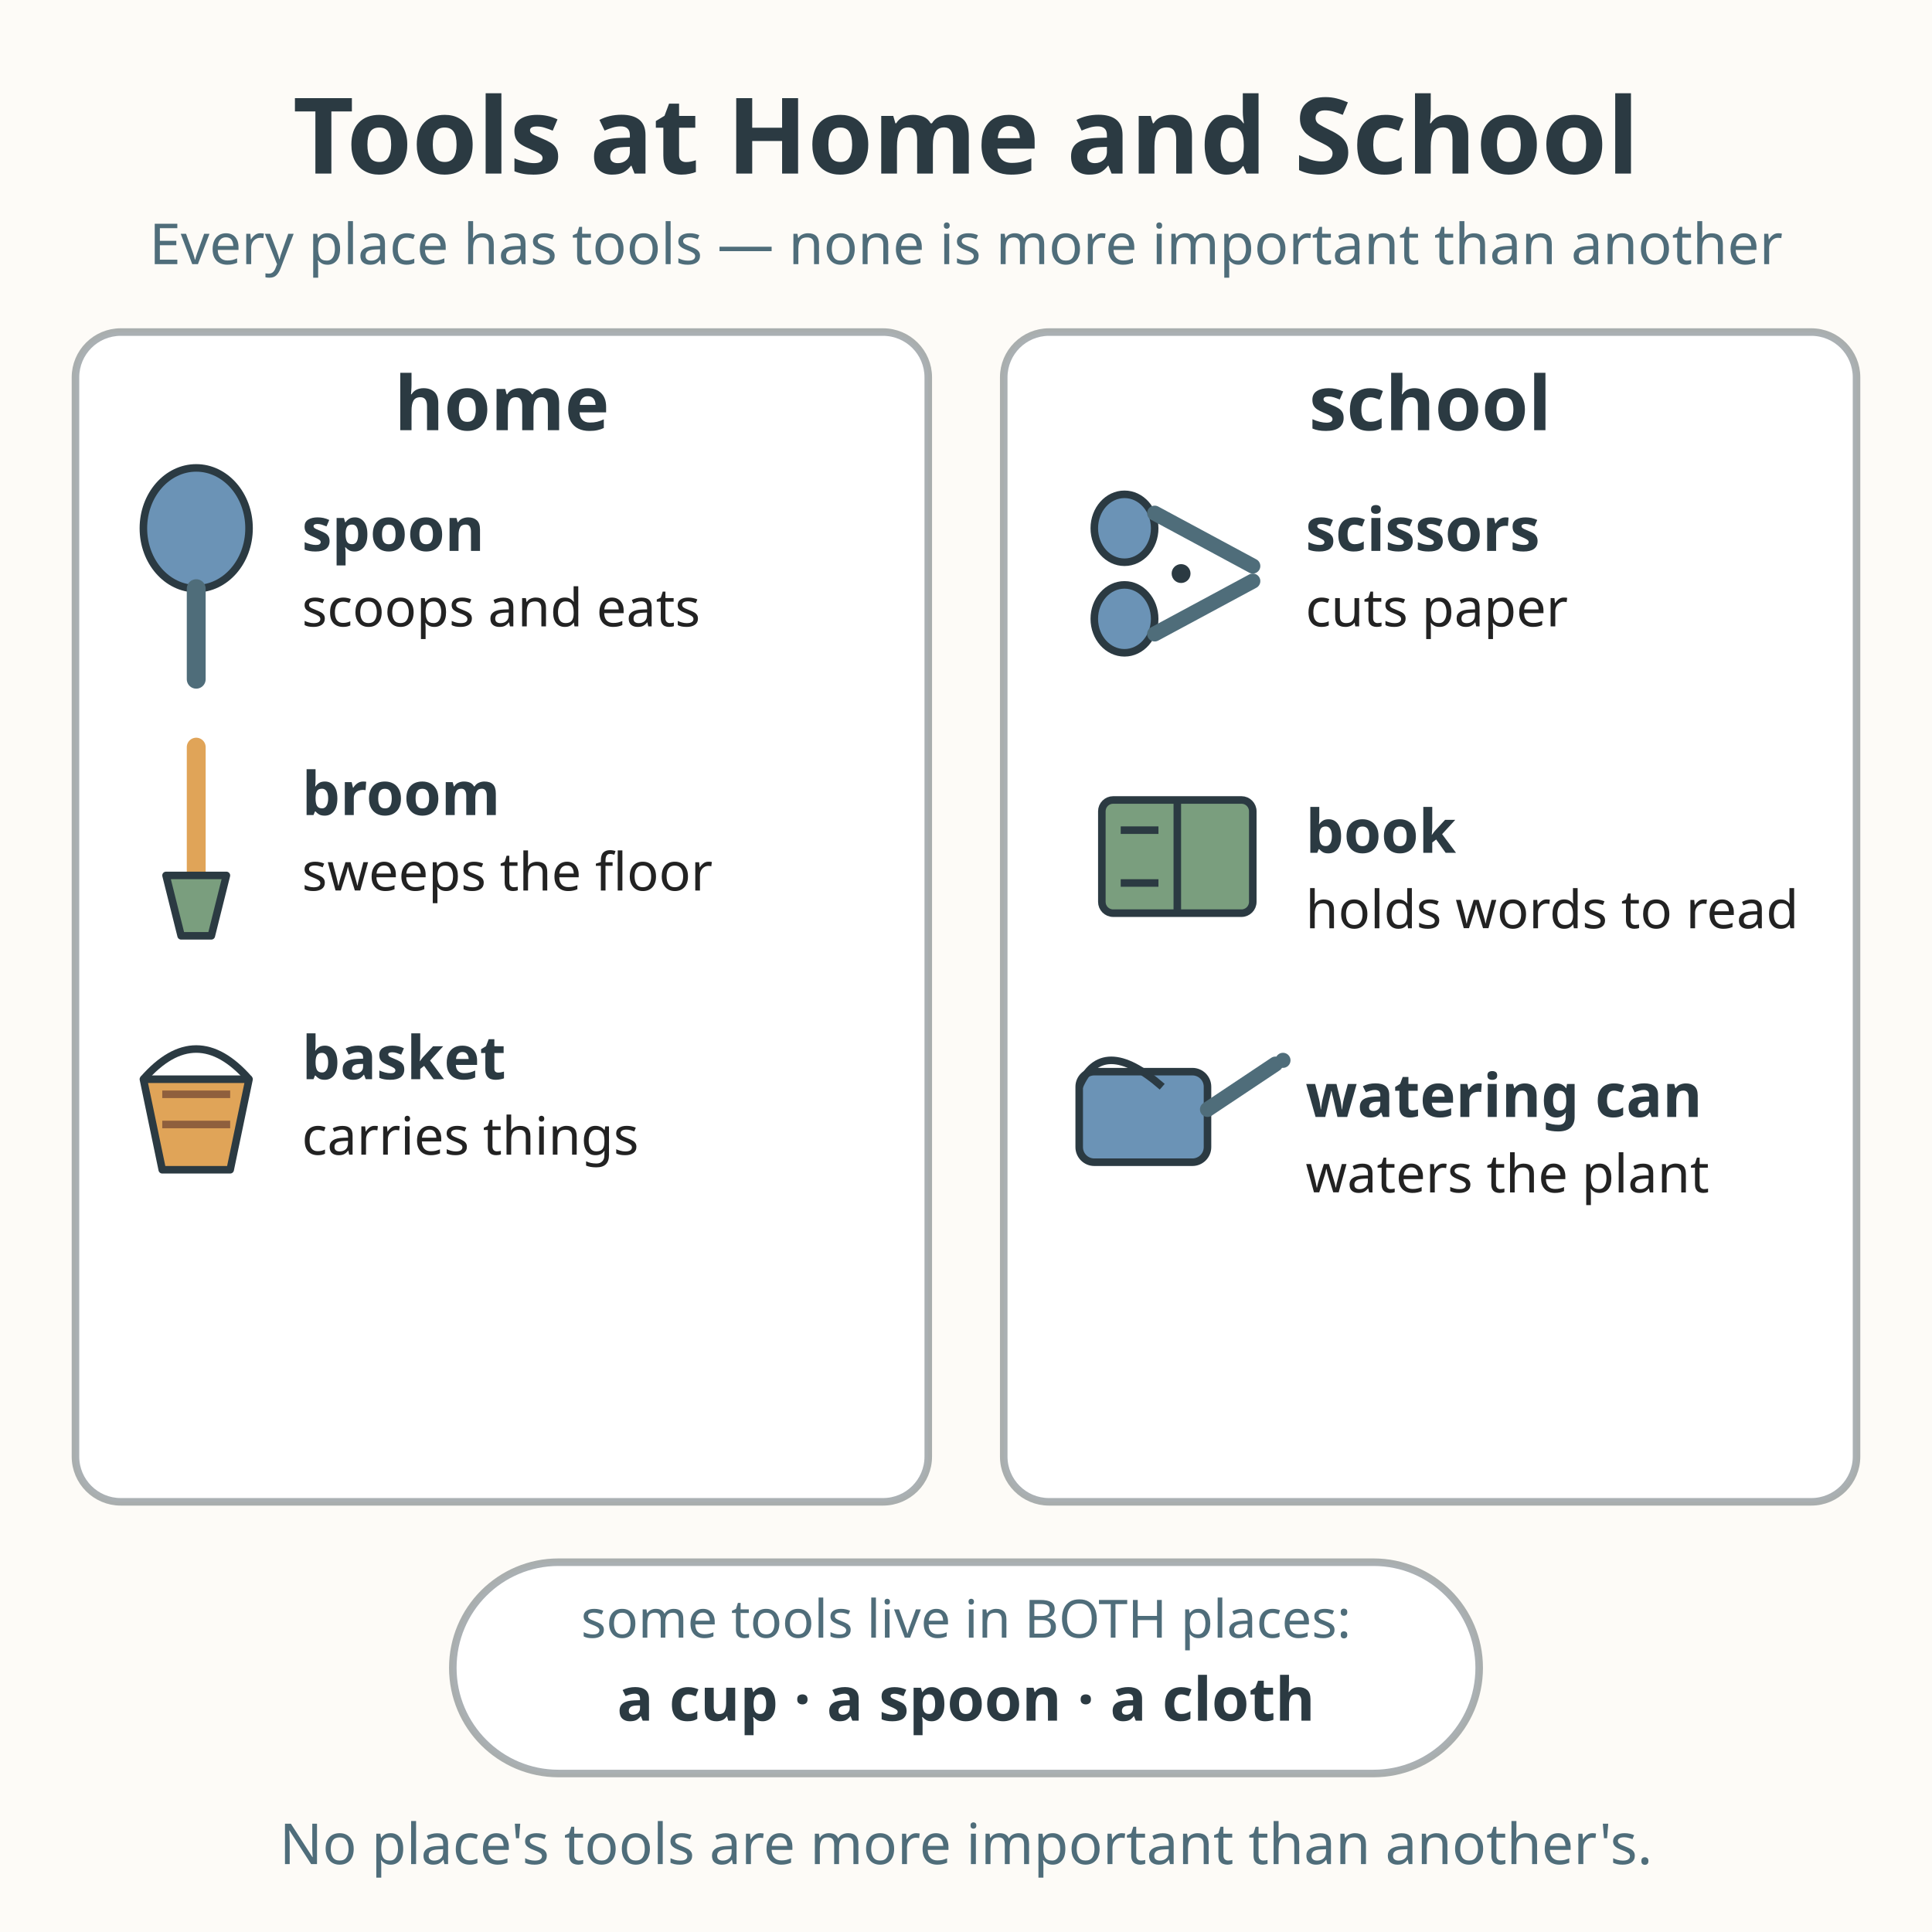
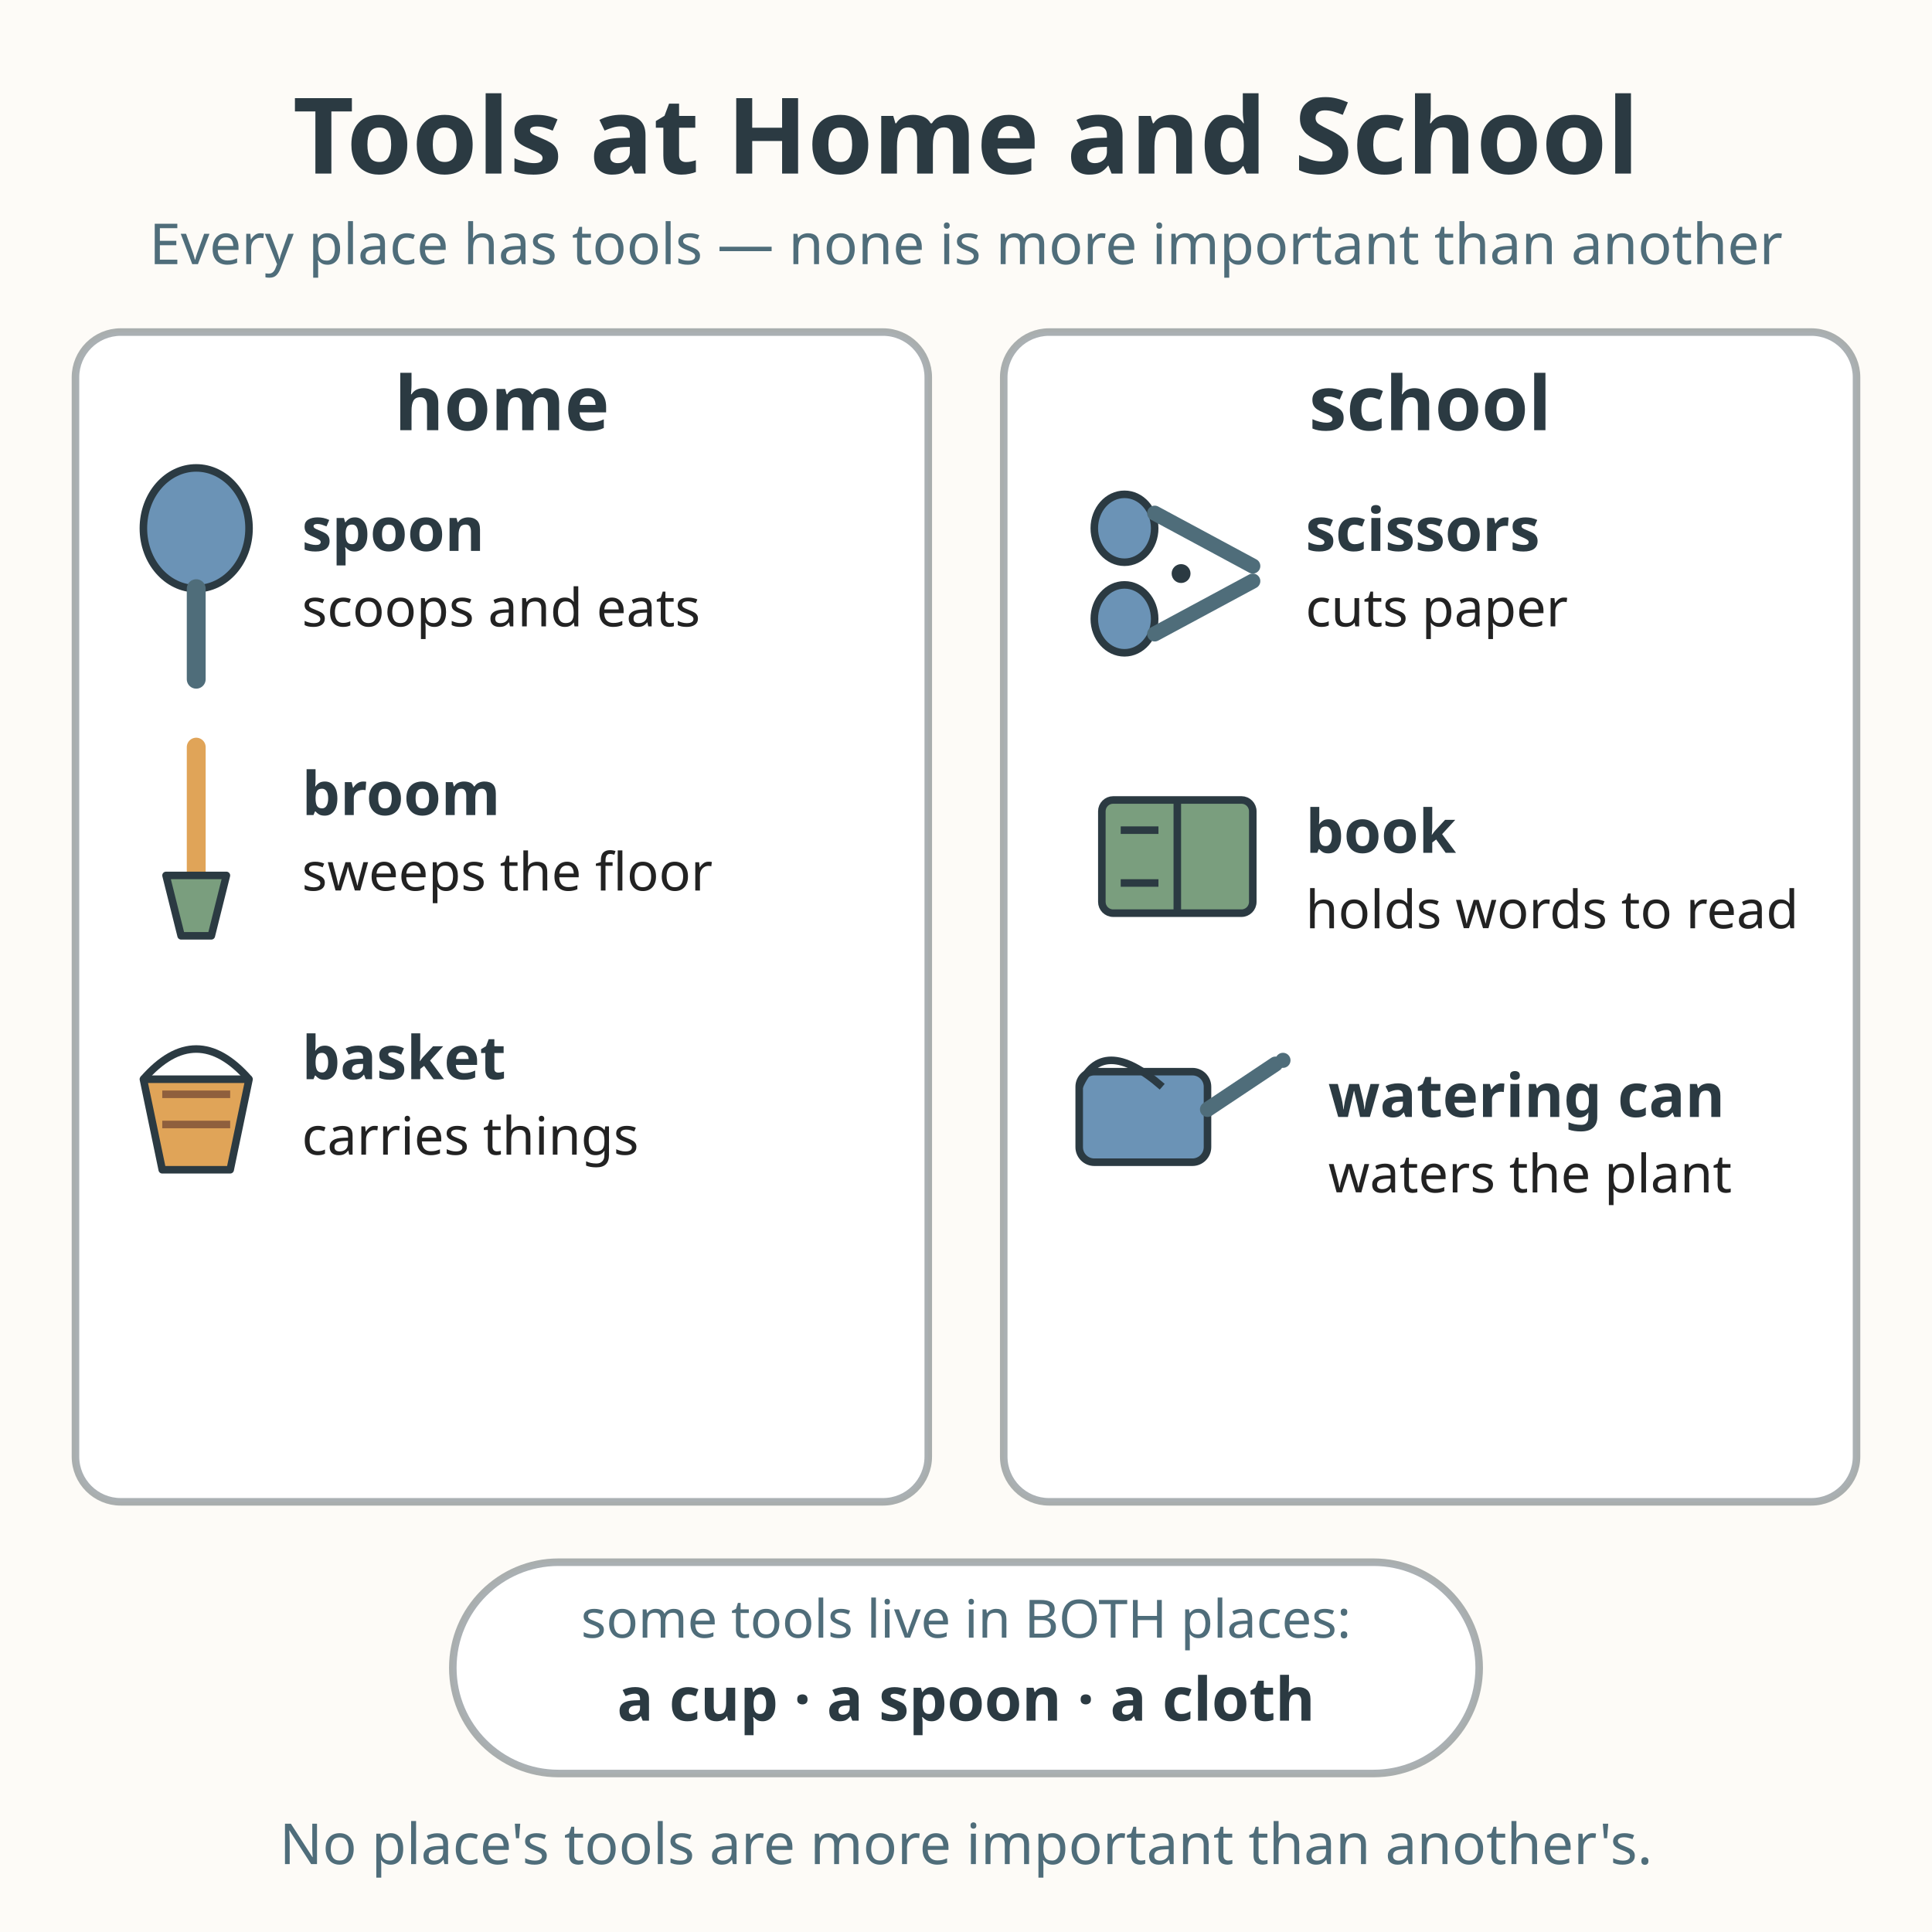
<svg xmlns="http://www.w3.org/2000/svg" viewBox="0 0 512 512" role="img" aria-labelledby="title-L-01-011-01-tools-at-home-and-school desc-L-01-011-01-tools-at-home-and-school">
  <rect width="512" height="512" fill="#fdfbf7" />
  <text x="256" y="46" text-anchor="middle" font-family="sans-serif" font-size="28" font-weight="bold" fill="#2b3a42">Tools at Home and School</text>
  <text x="256" y="70" text-anchor="middle" font-family="sans-serif" font-size="15" fill="#4f6d7a">Every place has tools — none is more important than another</text>
  <rect x="20" y="88" width="226" height="310" rx="12" fill="#ffffff" stroke="#2b3a42" stroke-width="2" stroke-opacity="0.4" />
  <rect x="266" y="88" width="226" height="310" rx="12" fill="#ffffff" stroke="#2b3a42" stroke-width="2" stroke-opacity="0.4" />
  <text x="133" y="114" text-anchor="middle" font-family="sans-serif" font-size="20" font-weight="bold" fill="#2b3a42">home</text>
  <text x="379" y="114" text-anchor="middle" font-family="sans-serif" font-size="20" font-weight="bold" fill="#2b3a42">school</text>
  <ellipse cx="52" cy="140" rx="14" ry="16" fill="#6b93b6" stroke="#2b3a42" stroke-width="2" />
  <line x1="52" y1="156" x2="52" y2="180" stroke="#4f6d7a" stroke-width="5" stroke-linecap="round" />
  <text x="80" y="146" font-family="sans-serif" font-size="16" font-weight="bold" fill="#2b3a42">spoon</text>
  <text x="80" y="166" font-family="sans-serif" font-size="14" fill="#222222">scoops and eats</text>
  <line x1="52" y1="198" x2="52" y2="232" stroke="#e0a458" stroke-width="5" stroke-linecap="round" />
  <path d="M44 232 L60 232 L56 248 L48 248 Z" fill="#7a9e7e" stroke="#2b3a42" stroke-width="2" stroke-linejoin="round" />
  <text x="80" y="216" font-family="sans-serif" font-size="16" font-weight="bold" fill="#2b3a42">broom</text>
  <text x="80" y="236" font-family="sans-serif" font-size="14" fill="#222222">sweeps the floor</text>
  <path d="M38 286 L66 286 L61 310 L43 310 Z" fill="#e0a458" stroke="#2b3a42" stroke-width="2" stroke-linejoin="round" />
  <path d="M38 286 Q52 270 66 286" fill="none" stroke="#2b3a42" stroke-width="2" />
  <line x1="43" y1="290" x2="61" y2="290" stroke="#8f5f3d" stroke-width="2" />
  <line x1="43" y1="298" x2="61" y2="298" stroke="#8f5f3d" stroke-width="2" />
  <text x="80" y="286" font-family="sans-serif" font-size="16" font-weight="bold" fill="#2b3a42">basket</text>
  <text x="80" y="306" font-family="sans-serif" font-size="14" fill="#222222">carries things</text>
  <ellipse cx="298" cy="140" rx="8" ry="9" fill="#6b93b6" stroke="#2b3a42" stroke-width="2" />
  <ellipse cx="298" cy="164" rx="8" ry="9" fill="#6b93b6" stroke="#2b3a42" stroke-width="2" />
  <line x1="306" y1="136" x2="332" y2="150" stroke="#4f6d7a" stroke-width="4" stroke-linecap="round" />
  <line x1="306" y1="168" x2="332" y2="154" stroke="#4f6d7a" stroke-width="4" stroke-linecap="round" />
  <circle cx="313" cy="152" r="2.5" fill="#2b3a42" />
  <text x="346" y="146" font-family="sans-serif" font-size="16" font-weight="bold" fill="#2b3a42">scissors</text>
  <text x="346" y="166" font-family="sans-serif" font-size="14" fill="#222222">cuts paper</text>
  <rect x="292" y="212" width="40" height="30" rx="3" fill="#7a9e7e" stroke="#2b3a42" stroke-width="2" />
  <line x1="312" y1="212" x2="312" y2="242" stroke="#2b3a42" stroke-width="2" />
  <line x1="297" y1="220" x2="307" y2="220" stroke="#2b3a42" stroke-width="2" />
  <line x1="297" y1="234" x2="307" y2="234" stroke="#2b3a42" stroke-width="2" />
  <text x="346" y="226" font-family="sans-serif" font-size="16" font-weight="bold" fill="#2b3a42">book</text>
  <text x="346" y="246" font-family="sans-serif" font-size="14" fill="#222222">holds words to read</text>
  <rect x="286" y="284" width="34" height="24" rx="4" fill="#6b93b6" stroke="#2b3a42" stroke-width="2" />
  <line x1="320" y1="294" x2="338" y2="282" stroke="#4f6d7a" stroke-width="4" stroke-linecap="round" />
  <path d="M286 288 Q292 274 308 288" fill="none" stroke="#2b3a42" stroke-width="2" />
  <circle cx="340" cy="281" r="2" fill="#4f6d7a" />
-   <text x="346" y="296" font-family="sans-serif" font-size="16" font-weight="bold" fill="#2b3a42">watering can</text>
-   <text x="346" y="316" font-family="sans-serif" font-size="14" fill="#222222">waters the plant</text>
+   <text x="352" y="296" font-family="sans-serif" font-size="16" font-weight="bold" fill="#2b3a42">watering can</text>
+   <text x="352" y="316" font-family="sans-serif" font-size="14" fill="#222222">waters the plant</text>
  <rect x="120" y="414" width="272" height="56" rx="28" fill="#ffffff" stroke="#2b3a42" stroke-width="2" stroke-opacity="0.4" />
  <text x="256" y="434" text-anchor="middle" font-family="sans-serif" font-size="14" fill="#4f6d7a">some tools live in BOTH places:</text>
  <text x="256" y="456" text-anchor="middle" font-family="sans-serif" font-size="16" font-weight="bold" fill="#2b3a42">a cup · a spoon · a cloth</text>
  <text x="256" y="494" text-anchor="middle" font-family="sans-serif" font-size="15" fill="#4f6d7a">No place's tools are more important than another's.</text>
</svg>
